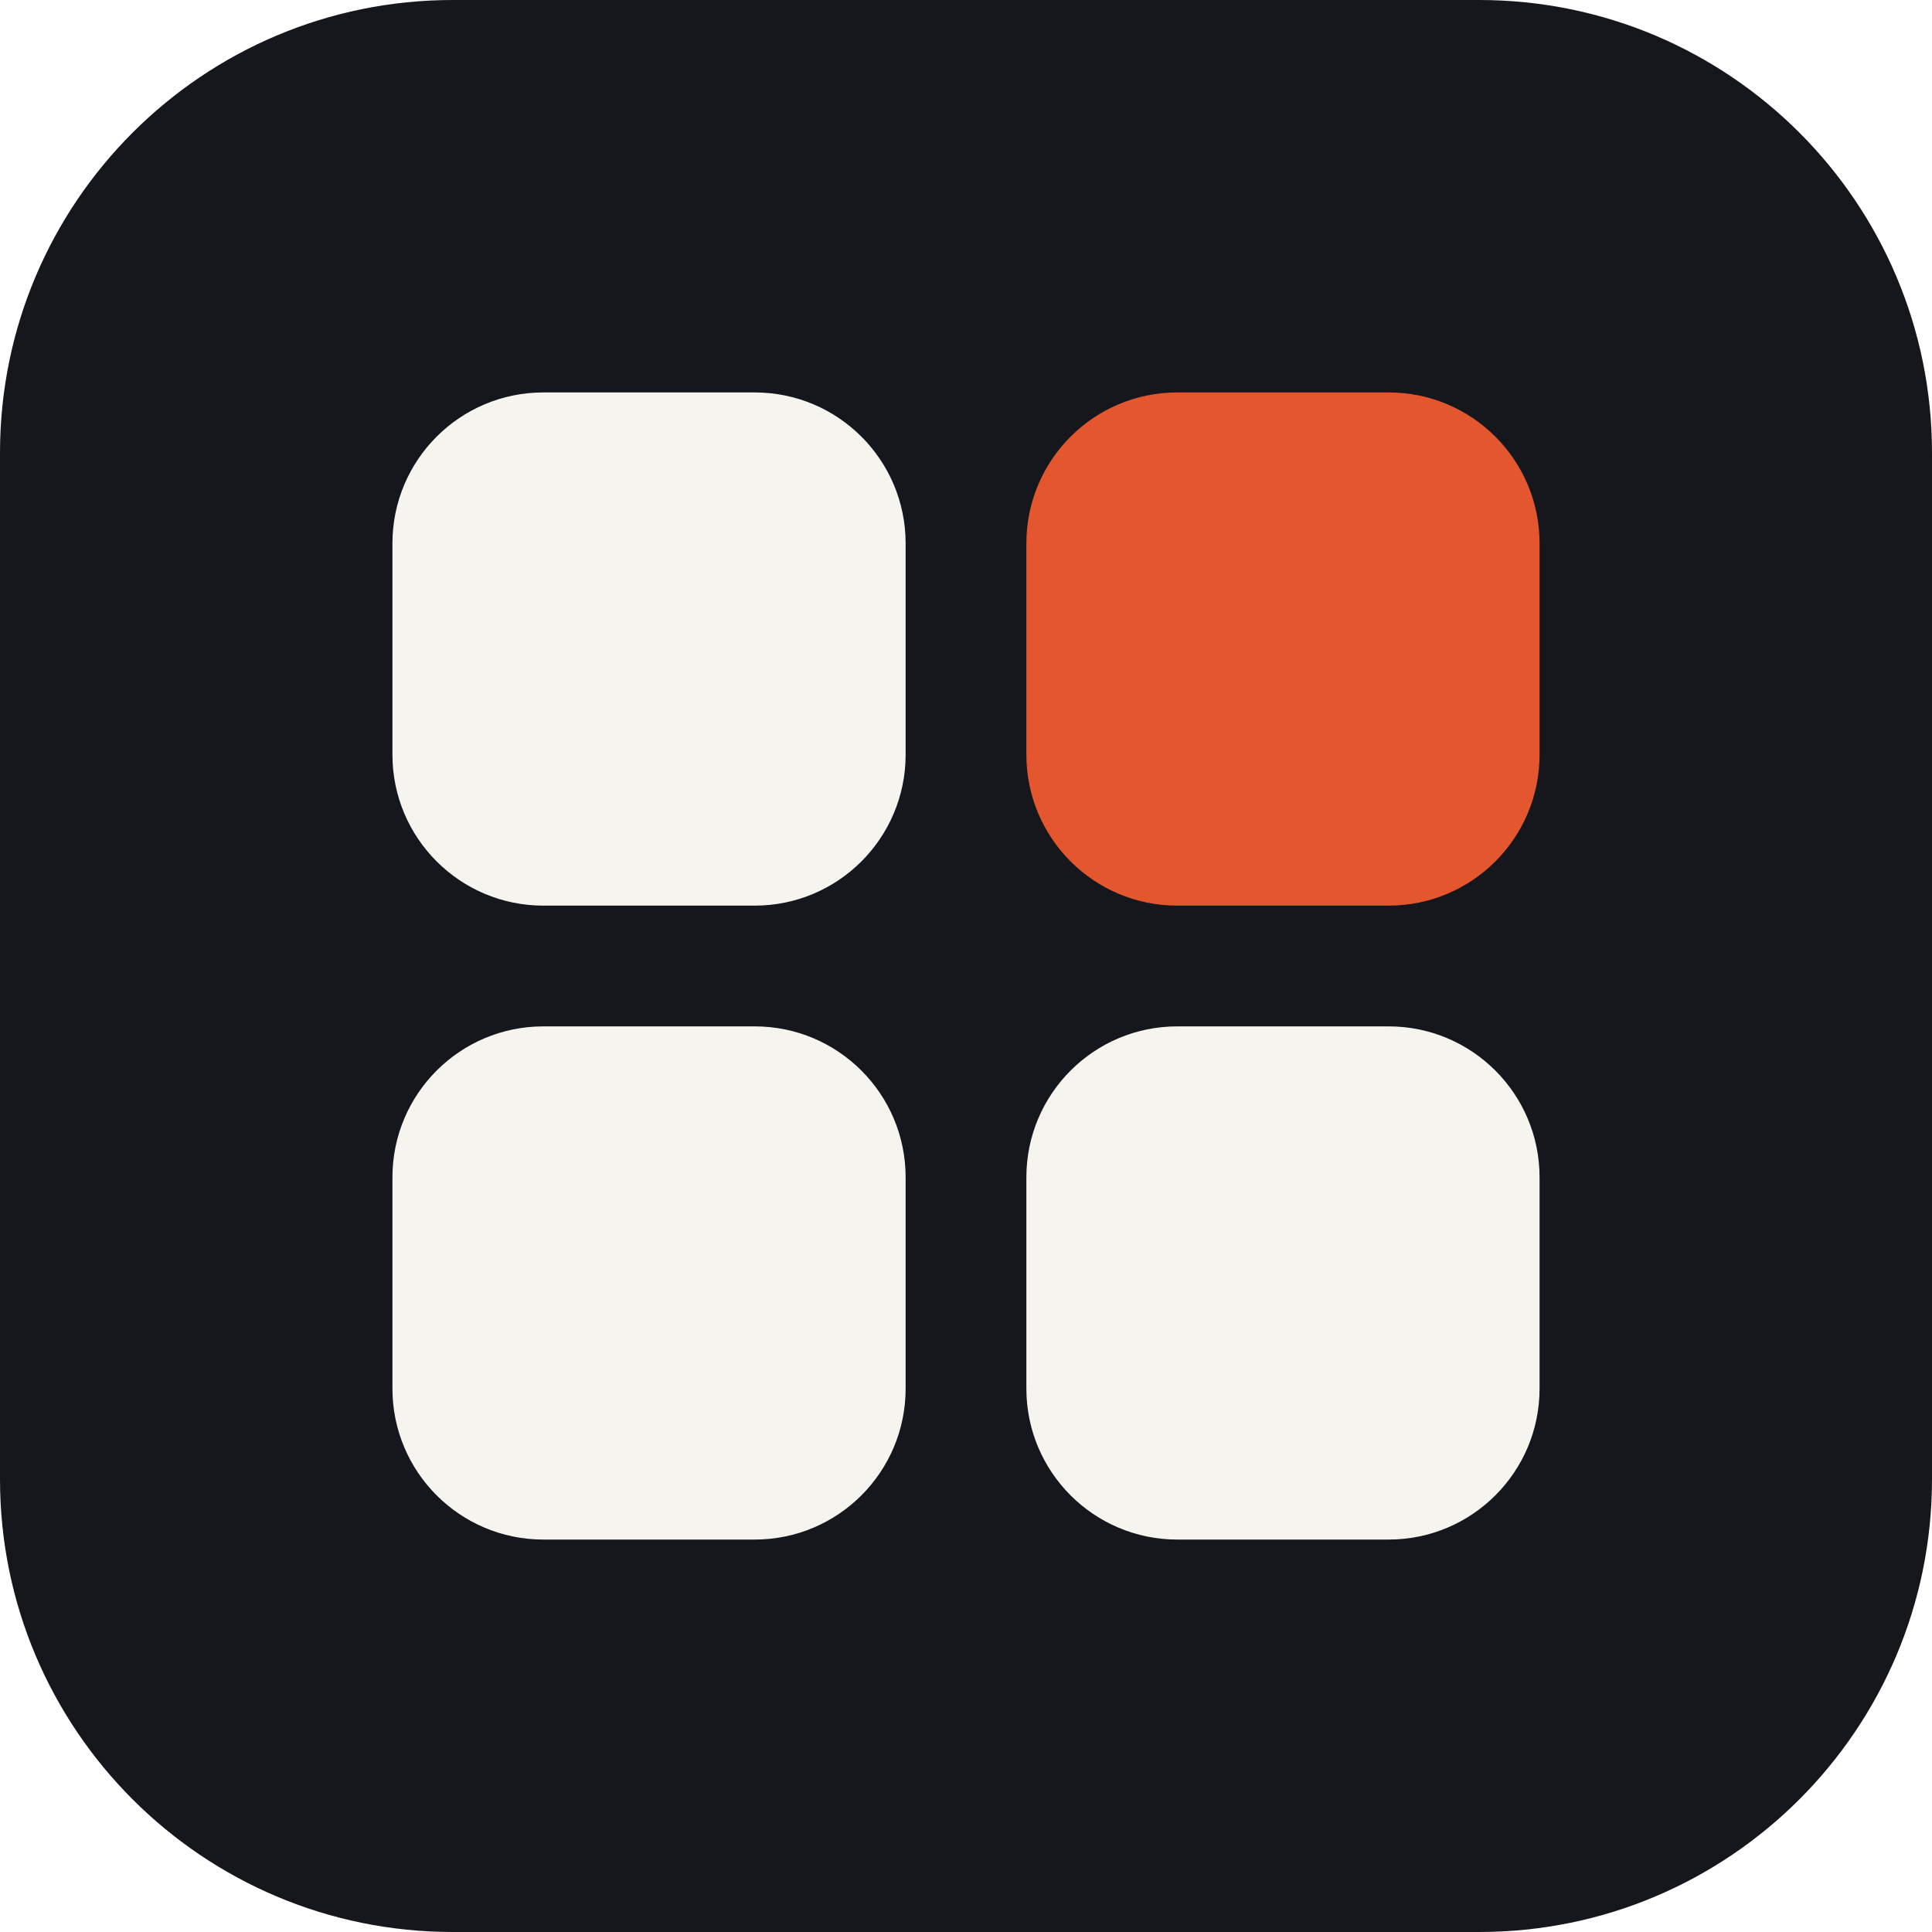
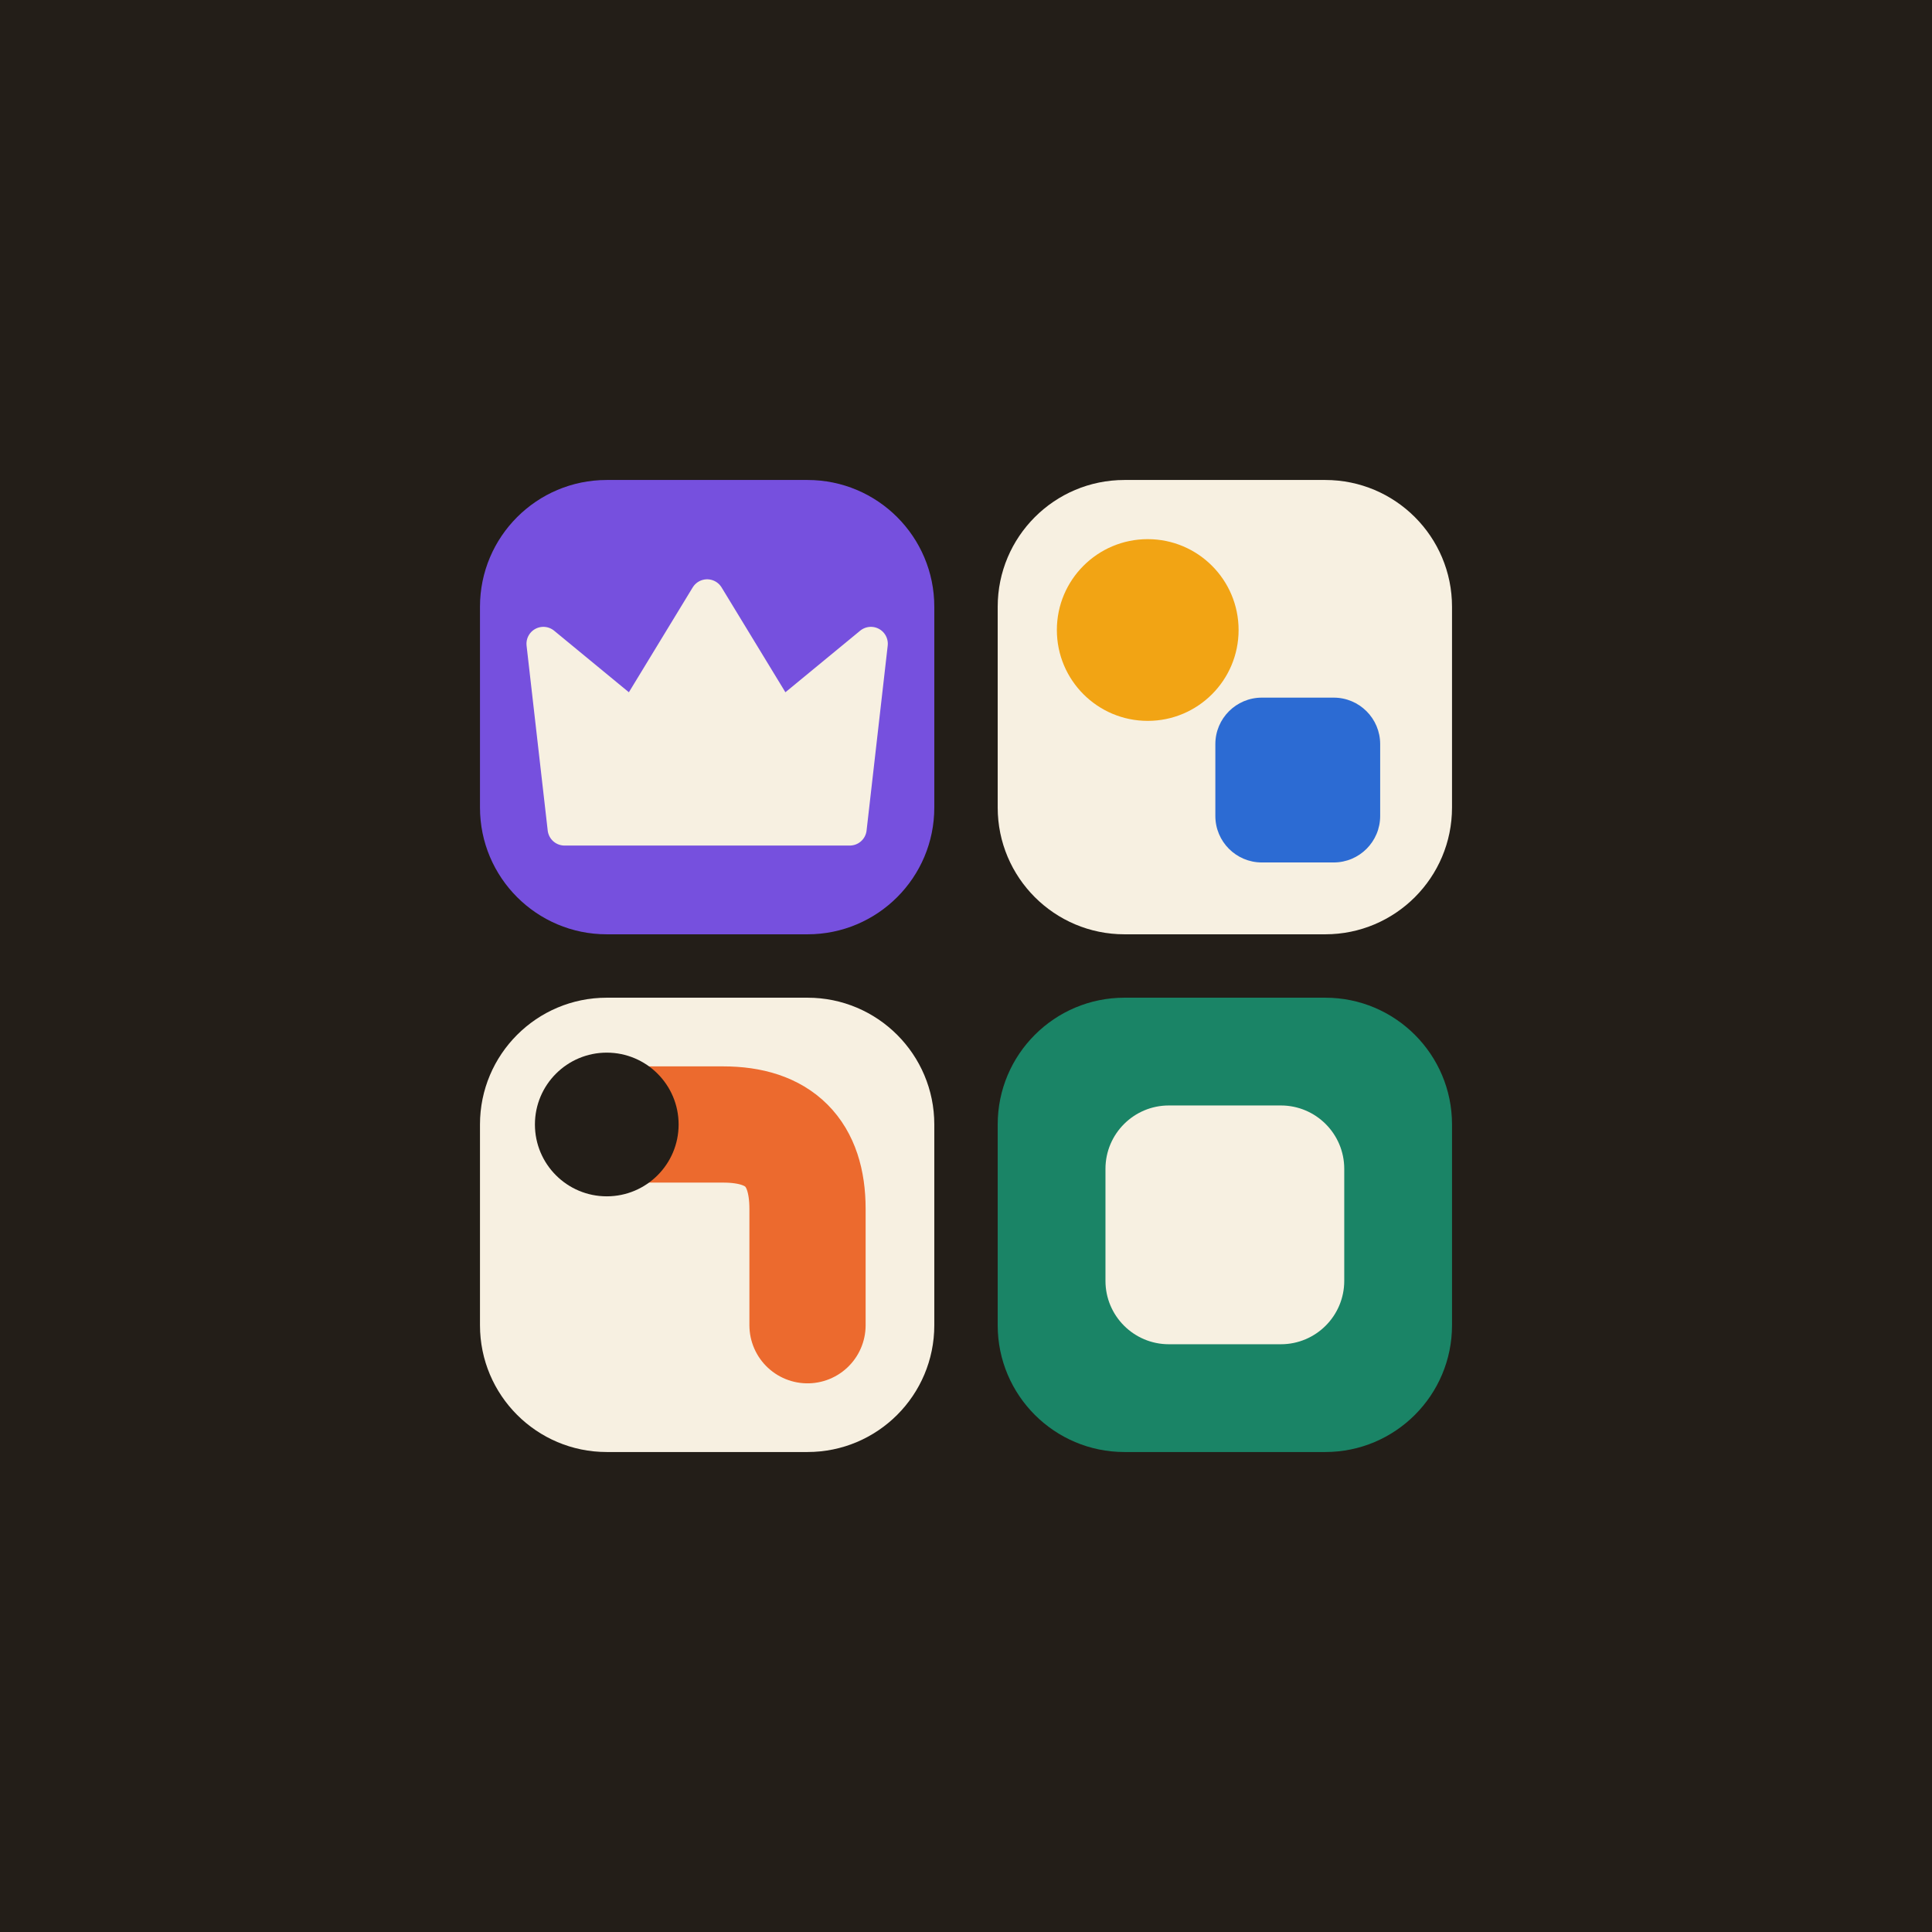
<svg xmlns="http://www.w3.org/2000/svg" viewBox="0 0 64 64">
-   <rect width="64" height="64" rx="15" fill="#15171C" />
-   <rect x="13" y="13" width="17" height="17" rx="5" fill="#F6F4EE" />
-   <rect x="34" y="13" width="17" height="17" rx="5" fill="#E4572E" />
-   <rect x="13" y="34" width="17" height="17" rx="5" fill="#F6F4EE" />
-   <rect x="34" y="34" width="17" height="17" rx="5" fill="#F6F4EE" />
+   <rect width="64" height="64" fill="#231E18" />
+   <g transform="translate(32 32) scale(.7) translate(-32 -32)">
+     <rect x="9" y="9" width="21.5" height="21.5" rx="6" fill="#7650DE" />
+     <path d="M13 25.5 12 16.75 16.25 20.25 19.75 14.5 23.25 20.25 27.5 16.75 26.5 25.5Z" fill="#F7F0E1" stroke="#F7F0E1" stroke-width="1.6" stroke-linejoin="round" />
+     <rect x="33.5" y="9" width="21.5" height="21.5" rx="6" fill="#F7F0E1" />
+     <circle cx="40.6" cy="16.1" r="4.3" fill="#F2A414" />
+     <rect x="43.8" y="19.3" width="7.8" height="7.8" rx="2.2" fill="#2C6BD3" />
+     <rect x="9" y="33.5" width="21.5" height="21.5" rx="6" fill="#F7F0E1" />
+     <path d="M15 39.5H20.5Q24.5 39.5 24.5 43.5V49" fill="none" stroke="#EC6A2E" stroke-width="5.5" stroke-linecap="round" stroke-linejoin="round" />
+     <circle cx="15" cy="39.5" r="3.4" fill="#231E18" />
+     <rect x="33.5" y="33.5" width="21.5" height="21.5" rx="6" fill="#1A8466" />
+     <rect x="38.6" y="38.6" width="11.3" height="11.3" rx="3" fill="#F7F0E1" />
+   </g>
</svg>
